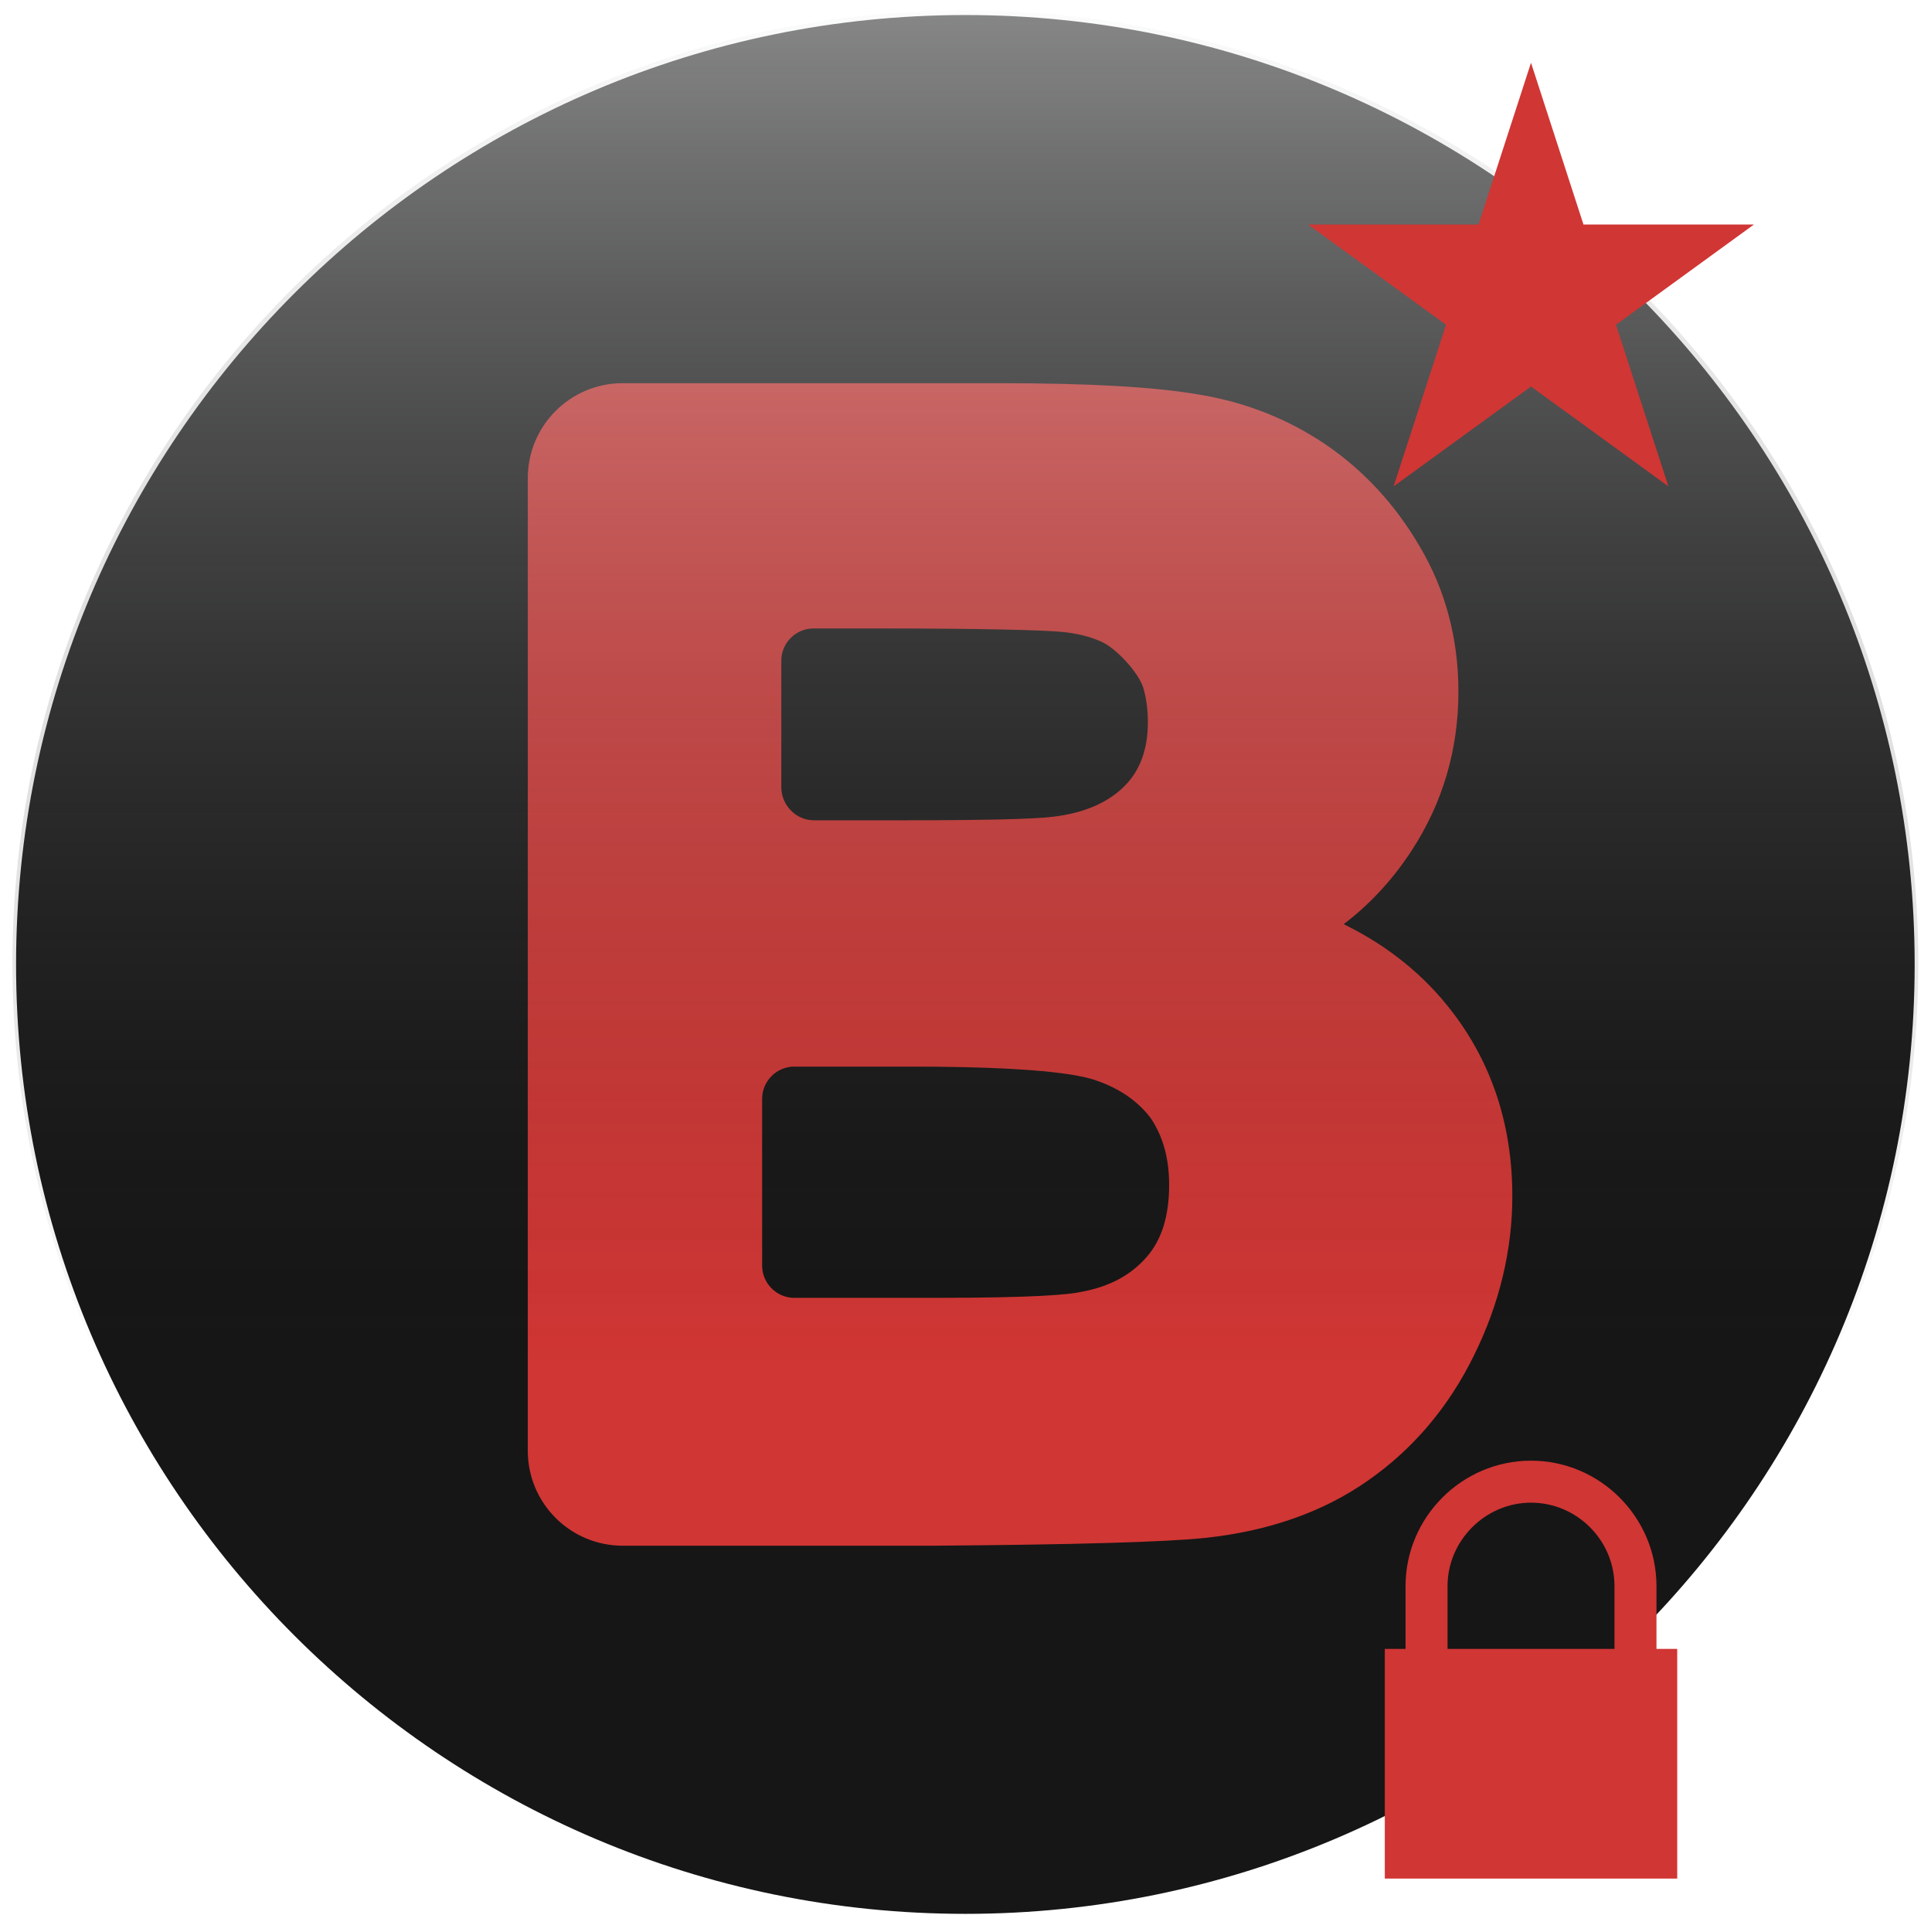
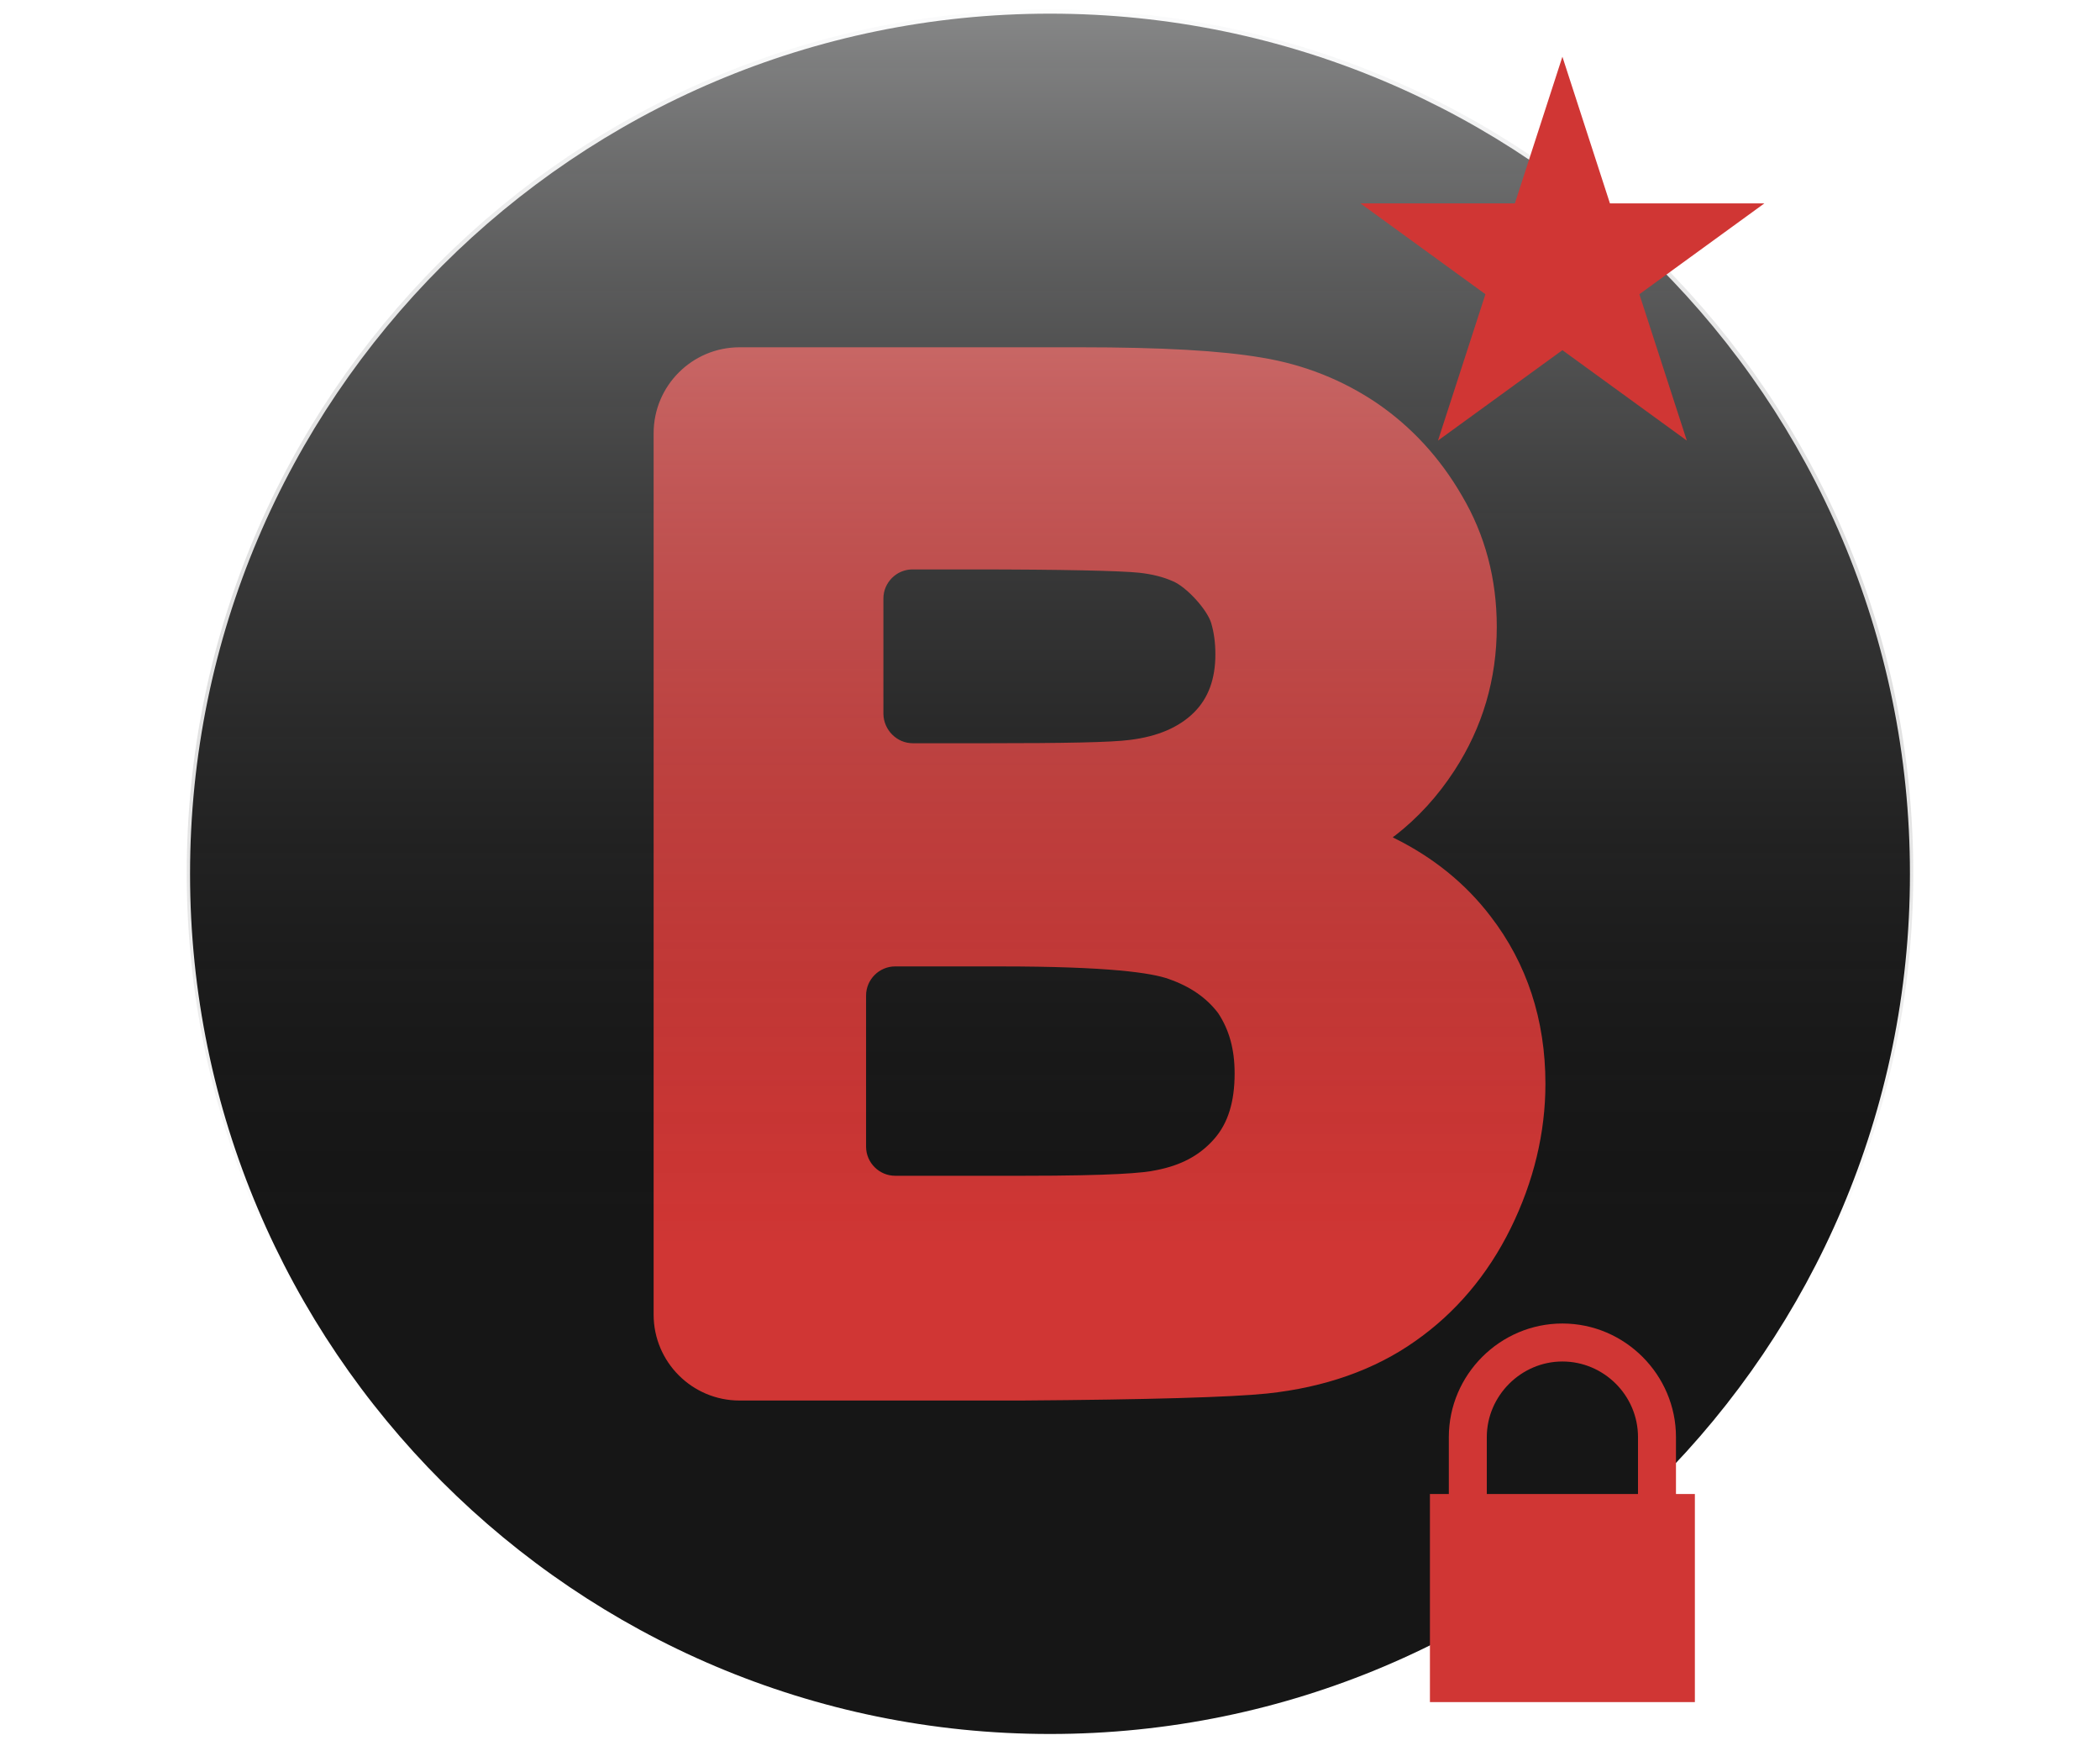
- <svg xmlns="http://www.w3.org/2000/svg" version="1.1" id="svg4136" x="0px" y="0px" viewBox="0 0 372.4 372.6" enable-background="new 0 0 372.4 372.6" xml:space="preserve">
+ <svg xmlns="http://www.w3.org/2000/svg" version="1.1" id="svg4136" x="0px" y="0px" width="1200px" height="1000px" viewBox="0 0 1200 1000" enable-background="new 0 0 1200 1000" xml:space="preserve">
  <g id="g4146" transform="translate(-1.570662,12.35747)" display="none">
-     <path id="path4148" display="inline" d="M169.2,359.4c-28.7-2.7-57.7-13-82.7-29.3   c-20.9-13.6-25.6-19.2-25.6-30.4c0-22.5,24.7-61.8,67-106.7c24-25.5,57.5-55.4,61.1-54.6c7,1.6,63.3,56.4,84.3,82.2   c33.3,40.8,48.6,74.2,40.8,89.1c-5.9,11.3-42.6,33.5-69.5,42C222.4,358.8,193.2,361.7,169.2,359.4L169.2,359.4z M32.7,276.3   c-17.4-26.6-26.1-52.9-30.4-90.8c-1.4-12.5-0.9-19.7,3.2-45.4c5.1-32.1,23.3-69.1,45.3-92c9.3-9.7,10.2-10,21.6-6.1   c13.8,4.7,28.6,14.9,51.5,35.6l13.4,12.1l-7.3,9c-34,41.5-69.8,100.5-83.3,137c-7.3,19.8-10.3,39.8-7.1,48   C41.7,289.3,39.8,287.3,32.7,276.3z M337.6,280.9c1.7-8.4-0.5-23.8-5.5-39.3c-11-33.6-47.8-96.1-81.7-138.6l-10.6-13.4L251.3,79   c15-13.8,25.5-22.1,36.7-29.1c8.9-5.5,21.6-10.4,27.1-10.4c3.4,0,15.2,12.3,24.8,25.7c14.8,20.8,25.7,46,31.2,72.2   c3.6,16.9,3.9,53.2,0.6,70.1c-2.7,13.9-8.4,31.9-14,44.1c-4.2,9.1-14.5,26.9-19.1,32.7C336.3,287.3,336.3,287.3,337.6,280.9   L337.6,280.9z M172.3,33.1c-15.6-7.9-39.7-16.4-53-18.7c-4.7-0.8-12.6-1.2-17.7-1c-11,0.6-10.5,0,7.1-8.3   c14.6-6.9,26.8-11,43.4-14.5c18.6-3.9,53.7-4,72-0.1c19.8,4.2,43.1,12.9,56.3,20.9l3.9,2.4l-9-0.5c-17.8-0.9-43.8,6.3-71.6,19.9   c-8.4,4.1-15.7,7.4-16.3,7.3C187,40.4,180.1,37.1,172.3,33.1z" />
+     <path id="path4148" display="inline" d="M551.7,985.4c-77-7.2-154.9-34.9-222-78.6   c-56.1-36.5-68.7-51.5-68.7-81.6c0-60.4,66.3-165.9,179.8-286.4c64.4-68.4,154.3-148.7,164-146.5c18.8,4.3,169.9,151.4,226.2,220.6   C920.5,722.4,961.6,812,940.6,852c-15.8,30.3-114.3,89.9-186.5,112.7C694.5,983.8,616.1,991.6,551.7,985.4L551.7,985.4z    M185.4,762.4c-46.7-71.4-70-142-81.6-243.7c-3.8-33.5-2.4-52.9,8.6-121.8c13.7-86.2,62.5-185.5,121.6-246.9   c25-26,27.4-26.8,58-16.4c37,12.6,76.8,40,138.2,95.5l36,32.5l-19.6,24.2C355.3,397.1,259.2,555.4,223,653.4   c-19.6,53.1-27.6,106.8-19.1,128.8C209.5,797.2,204.4,791.9,185.4,762.4z M1003.7,774.7c4.6-22.5-1.3-63.9-14.8-105.5   c-29.5-90.2-128.3-257.9-219.3-372l-28.4-36l30.9-28.4c40.3-37,68.4-59.3,98.5-78.1c23.9-14.8,58-27.9,72.7-27.9   c9.1,0,40.8,33,66.6,69c39.7,55.8,69,123.5,83.7,193.8c9.7,45.4,10.5,142.8,1.6,188.1c-7.2,37.3-22.5,85.6-37.6,118.4   c-11.3,24.4-38.9,72.2-51.3,87.8C1000.2,791.9,1000.2,791.9,1003.7,774.7L1003.7,774.7z M560,109.6c-41.9-21.2-106.5-44-142.2-50.2   c-12.6-2.1-33.8-3.2-47.5-2.7c-29.5,1.6-28.2,0,19.1-22.3C428.5,16,461.3,5,505.8-4.4C555.8-14.9,650-15.2,699.1-4.7   c53.1,11.3,115.7,34.6,151.1,56.1l10.5,6.4l-24.2-1.3c-47.8-2.4-117.6,16.9-192.2,53.4c-22.5,11-42.1,19.9-43.7,19.6   C599.5,129.2,581,120.4,560,109.6z" />
  </g>
-   <circle fill="#D03634" cx="182.3" cy="193" r="140" />
-   <path fill="#161616" d="M211.5,208.4c-3.6-1.3-12.7-2.7-36-2.7h-22.3c-3.4,0-6.2,2.8-6.2,6.2v32.2c0,3.4,2.8,6.2,6.2,6.2h27.4  c18.7,0,25.6-0.6,28.2-1.2c5.2-1,9.2-3.1,12.3-6.6c3-3.4,4.4-8,4.4-14c0-5.2-1.2-9.3-3.5-12.8C219.5,212.4,216.1,210,211.5,208.4z" />
-   <path fill="#161616" d="M157,158.2h15.8c16.4,0,26.6-0.2,30.4-0.7c5.9-0.7,10.5-2.7,13.7-5.9c3-3,4.5-7.1,4.5-12.3  c0-2.5-0.3-4.7-0.9-6.7c-0.9-2.9-5.3-7.7-8.2-8.9c-2-0.9-4.4-1.5-7.1-1.8c-3.9-0.4-16-0.7-35.9-0.7h-12.4c-3.4,0-6.2,2.8-6.2,6.2  V152C150.8,155.4,153.6,158.2,157,158.2z" />
-   <path fill="#161616" d="M186.2,2.9C85.2,2.9,3.1,85,3.1,186s82.1,183.1,183.1,183.1S369.3,286.9,369.3,186  C369.3,85,287.2,2.9,186.2,2.9z M284.3,261.4c-4.9,10-11.8,18.1-20.4,24.1c-8.5,6-19.1,9.8-31.5,11.1c-7.6,0.8-25.2,1.3-52.3,1.5  l0,0h-60c-10.1,0-18.3-8.2-18.3-18.3V92.2c0-10.1,8.2-18.3,18.3-18.3h72.6c17.3,0,29.9,0.7,38.6,2.2c9.1,1.5,17.3,4.8,24.5,9.7  c7.3,5,13.4,11.6,18.1,19.7c4.9,8.3,7.4,17.7,7.4,27.9c0,11.1-3,21.4-9,30.6c-3.5,5.4-7.8,10.1-12.7,13.9c-0.2,0.1-0.3,0.2-0.4,0.3  c0.1,0.1,0.2,0.1,0.3,0.2c8.3,4.1,15.2,9.7,20.5,16.6c7.8,10.1,11.7,22.1,11.7,35.7C291.7,241.1,289.2,251.5,284.3,261.4z" />
-   <linearGradient id="SVGID_1_" gradientUnits="userSpaceOnUse" x1="186.237" y1="1.133" x2="186.237" y2="330.089" gradientTransform="matrix(0.9997 0 0 0.9997 0 0.8669)">
+   <circle fill="#D03634" cx="589.5" cy="518" r="375.7" />
+   <path fill="#161616" d="M667.9,559.3c-9.7-3.5-34.1-7.2-96.6-7.2h-59.8c-9.1,0-16.6,7.5-16.6,16.6v86.4c0,9.1,7.5,16.6,16.6,16.6  H585c50.2,0,68.7-1.6,75.7-3.2c14-2.7,24.7-8.3,33-17.7c8.1-9.1,11.8-21.5,11.8-37.6c0-14-3.2-25-9.4-34.4  C689.4,570,680.2,563.6,667.9,559.3z" />
+   <path fill="#161616" d="M521.6,424.6H564c44,0,71.4-0.5,81.6-1.9c15.8-1.9,28.2-7.2,36.8-15.8c8.1-8.1,12.1-19.1,12.1-33  c0-6.7-0.8-12.6-2.4-18c-2.4-7.8-14.2-20.7-22-23.9c-5.4-2.4-11.8-4-19.1-4.8c-10.5-1.1-42.9-1.9-96.3-1.9h-33.3  c-9.1,0-16.6,7.5-16.6,16.6v66C505,417.1,512.5,424.6,521.6,424.6z" />
+   <path fill="#161616" d="M600,7.8c-271.1,0-491.4,220.3-491.4,491.4S328.9,990.6,600,990.6s491.4-220.6,491.4-491.4  C1091.4,228.1,871.1,7.8,600,7.8z M863.3,701.6c-13.2,26.8-31.7,48.6-54.8,64.7c-22.8,16.1-51.3,26.3-84.5,29.8  c-20.4,2.1-67.6,3.5-140.4,4l0,0h-161c-27.1,0-49.1-22-49.1-49.1V247.5c0-27.1,22-49.1,49.1-49.1h194.8c46.4,0,80.2,1.9,103.6,5.9  c24.4,4,46.4,12.9,65.8,26c19.6,13.4,36,31.1,48.6,52.9c13.2,22.3,19.9,47.5,19.9,74.9c0,29.8-8.1,57.4-24.2,82.1  c-9.4,14.5-20.9,27.1-34.1,37.3c-0.5,0.3-0.8,0.5-1.1,0.8c0.3,0.3,0.5,0.3,0.8,0.5c22.3,11,40.8,26,55,44.6  c20.9,27.1,31.4,59.3,31.4,95.8C883.1,647.1,876.4,675,863.3,701.6z" />
+   <linearGradient id="SVGID_1_" gradientUnits="userSpaceOnUse" x1="186.256" y1="998.867" x2="186.256" y2="669.91" gradientTransform="matrix(2.683 0 0 -2.683 100.2684 2685.365)">
    <stop offset="0" style="stop-color:#F7F8F9;stop-opacity:0.5" />
    <stop offset="0.8" style="stop-color:#161616;stop-opacity:0" />
  </linearGradient>
-   <circle fill="url(#SVGID_1_)" cx="186.2" cy="185.8" r="183.8" />
-   <path fill="#D03634" d="M268.8,93.8l26.5-81.7l26.5,81.7l-69.5-50.5h86" />
-   <path fill="#D03634" d="M267.1,318v44.3h56.4V318 M271.1,318v-12.1c0-13.3,10.9-24.2,24.2-24.2c13.3,0,24.2,10.9,24.2,24.2V318h-8.1  v-12.1c0-8.9-7.3-16.1-16.1-16.1s-16.1,7.3-16.1,16.1V318" />
+   <circle fill="url(#SVGID_1_)" cx="600" cy="498.7" r="493.3" />
+   <path fill="#D03634" d="M821.7,251.7l71.1-219.3l71.1,219.3L777.4,116.2h230.8" />
+   <path fill="#D03634" d="M817.1,853.5v118.9h151.4V853.5 M827.9,853.5V821c0-35.7,29.3-64.9,64.9-64.9c35.7,0,64.9,29.3,64.9,64.9  v32.5H936V821c0-23.9-19.6-43.2-43.2-43.2s-43.2,19.6-43.2,43.2v32.5" />
</svg>
